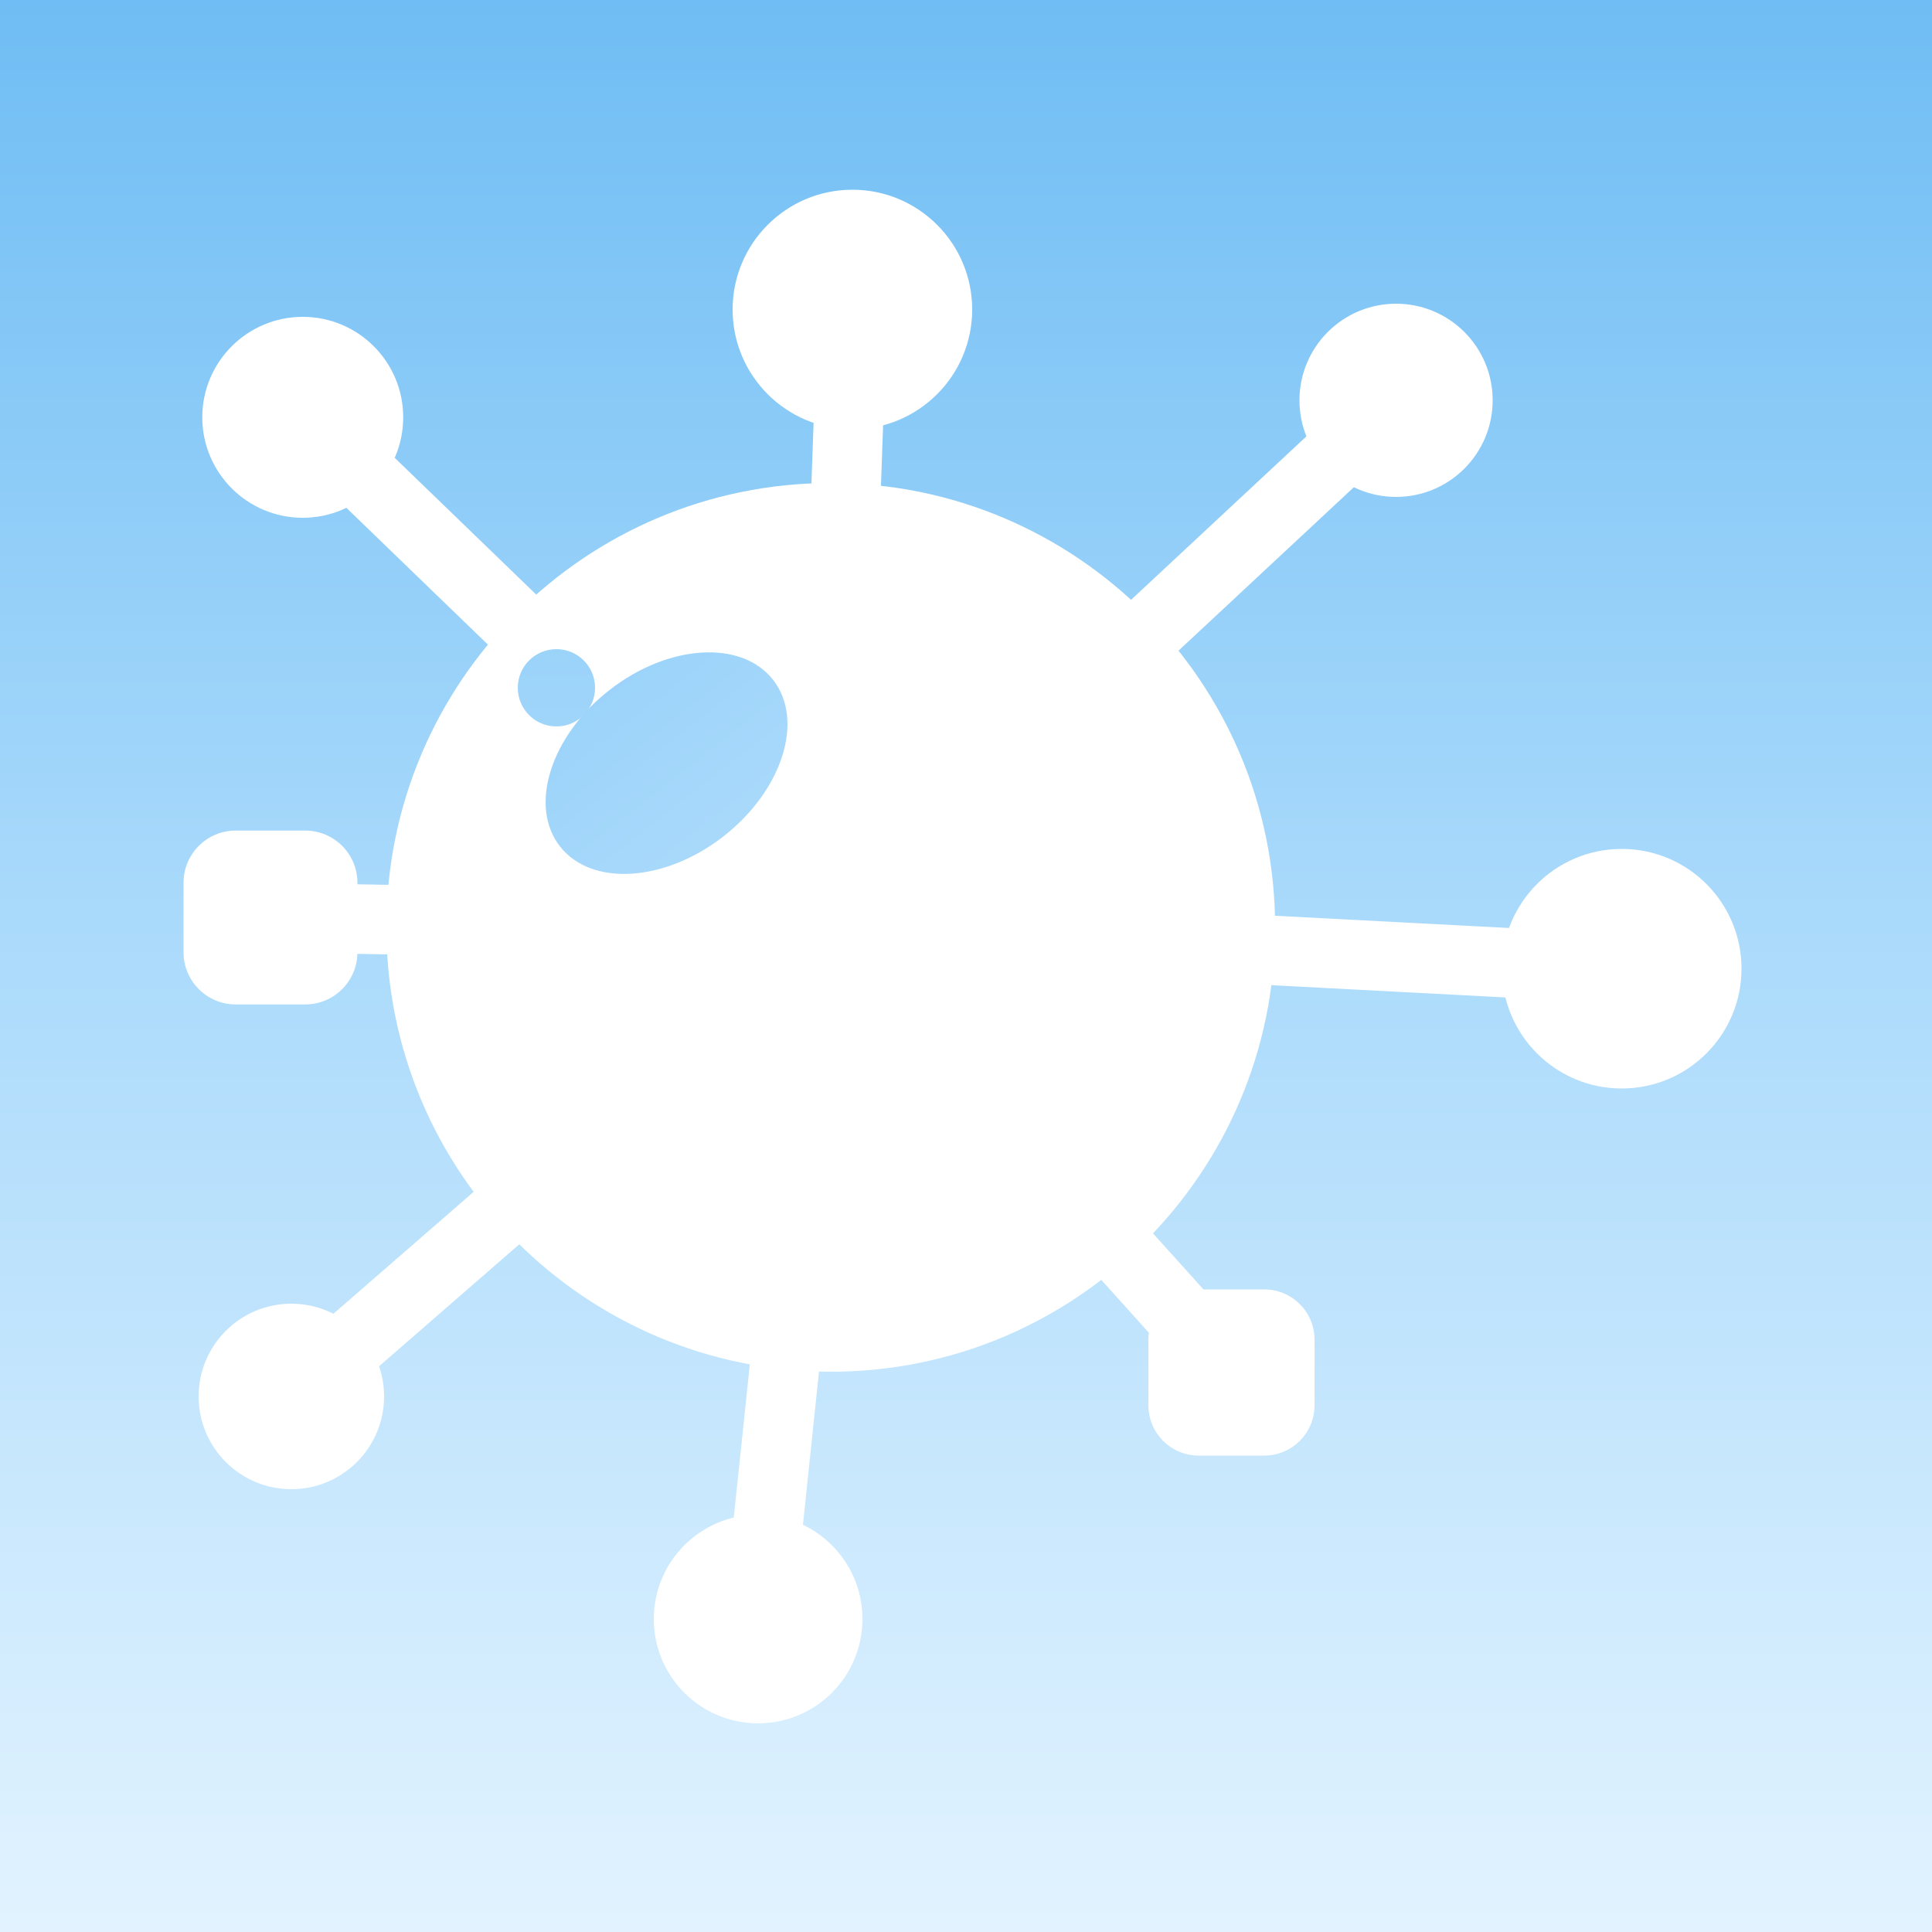
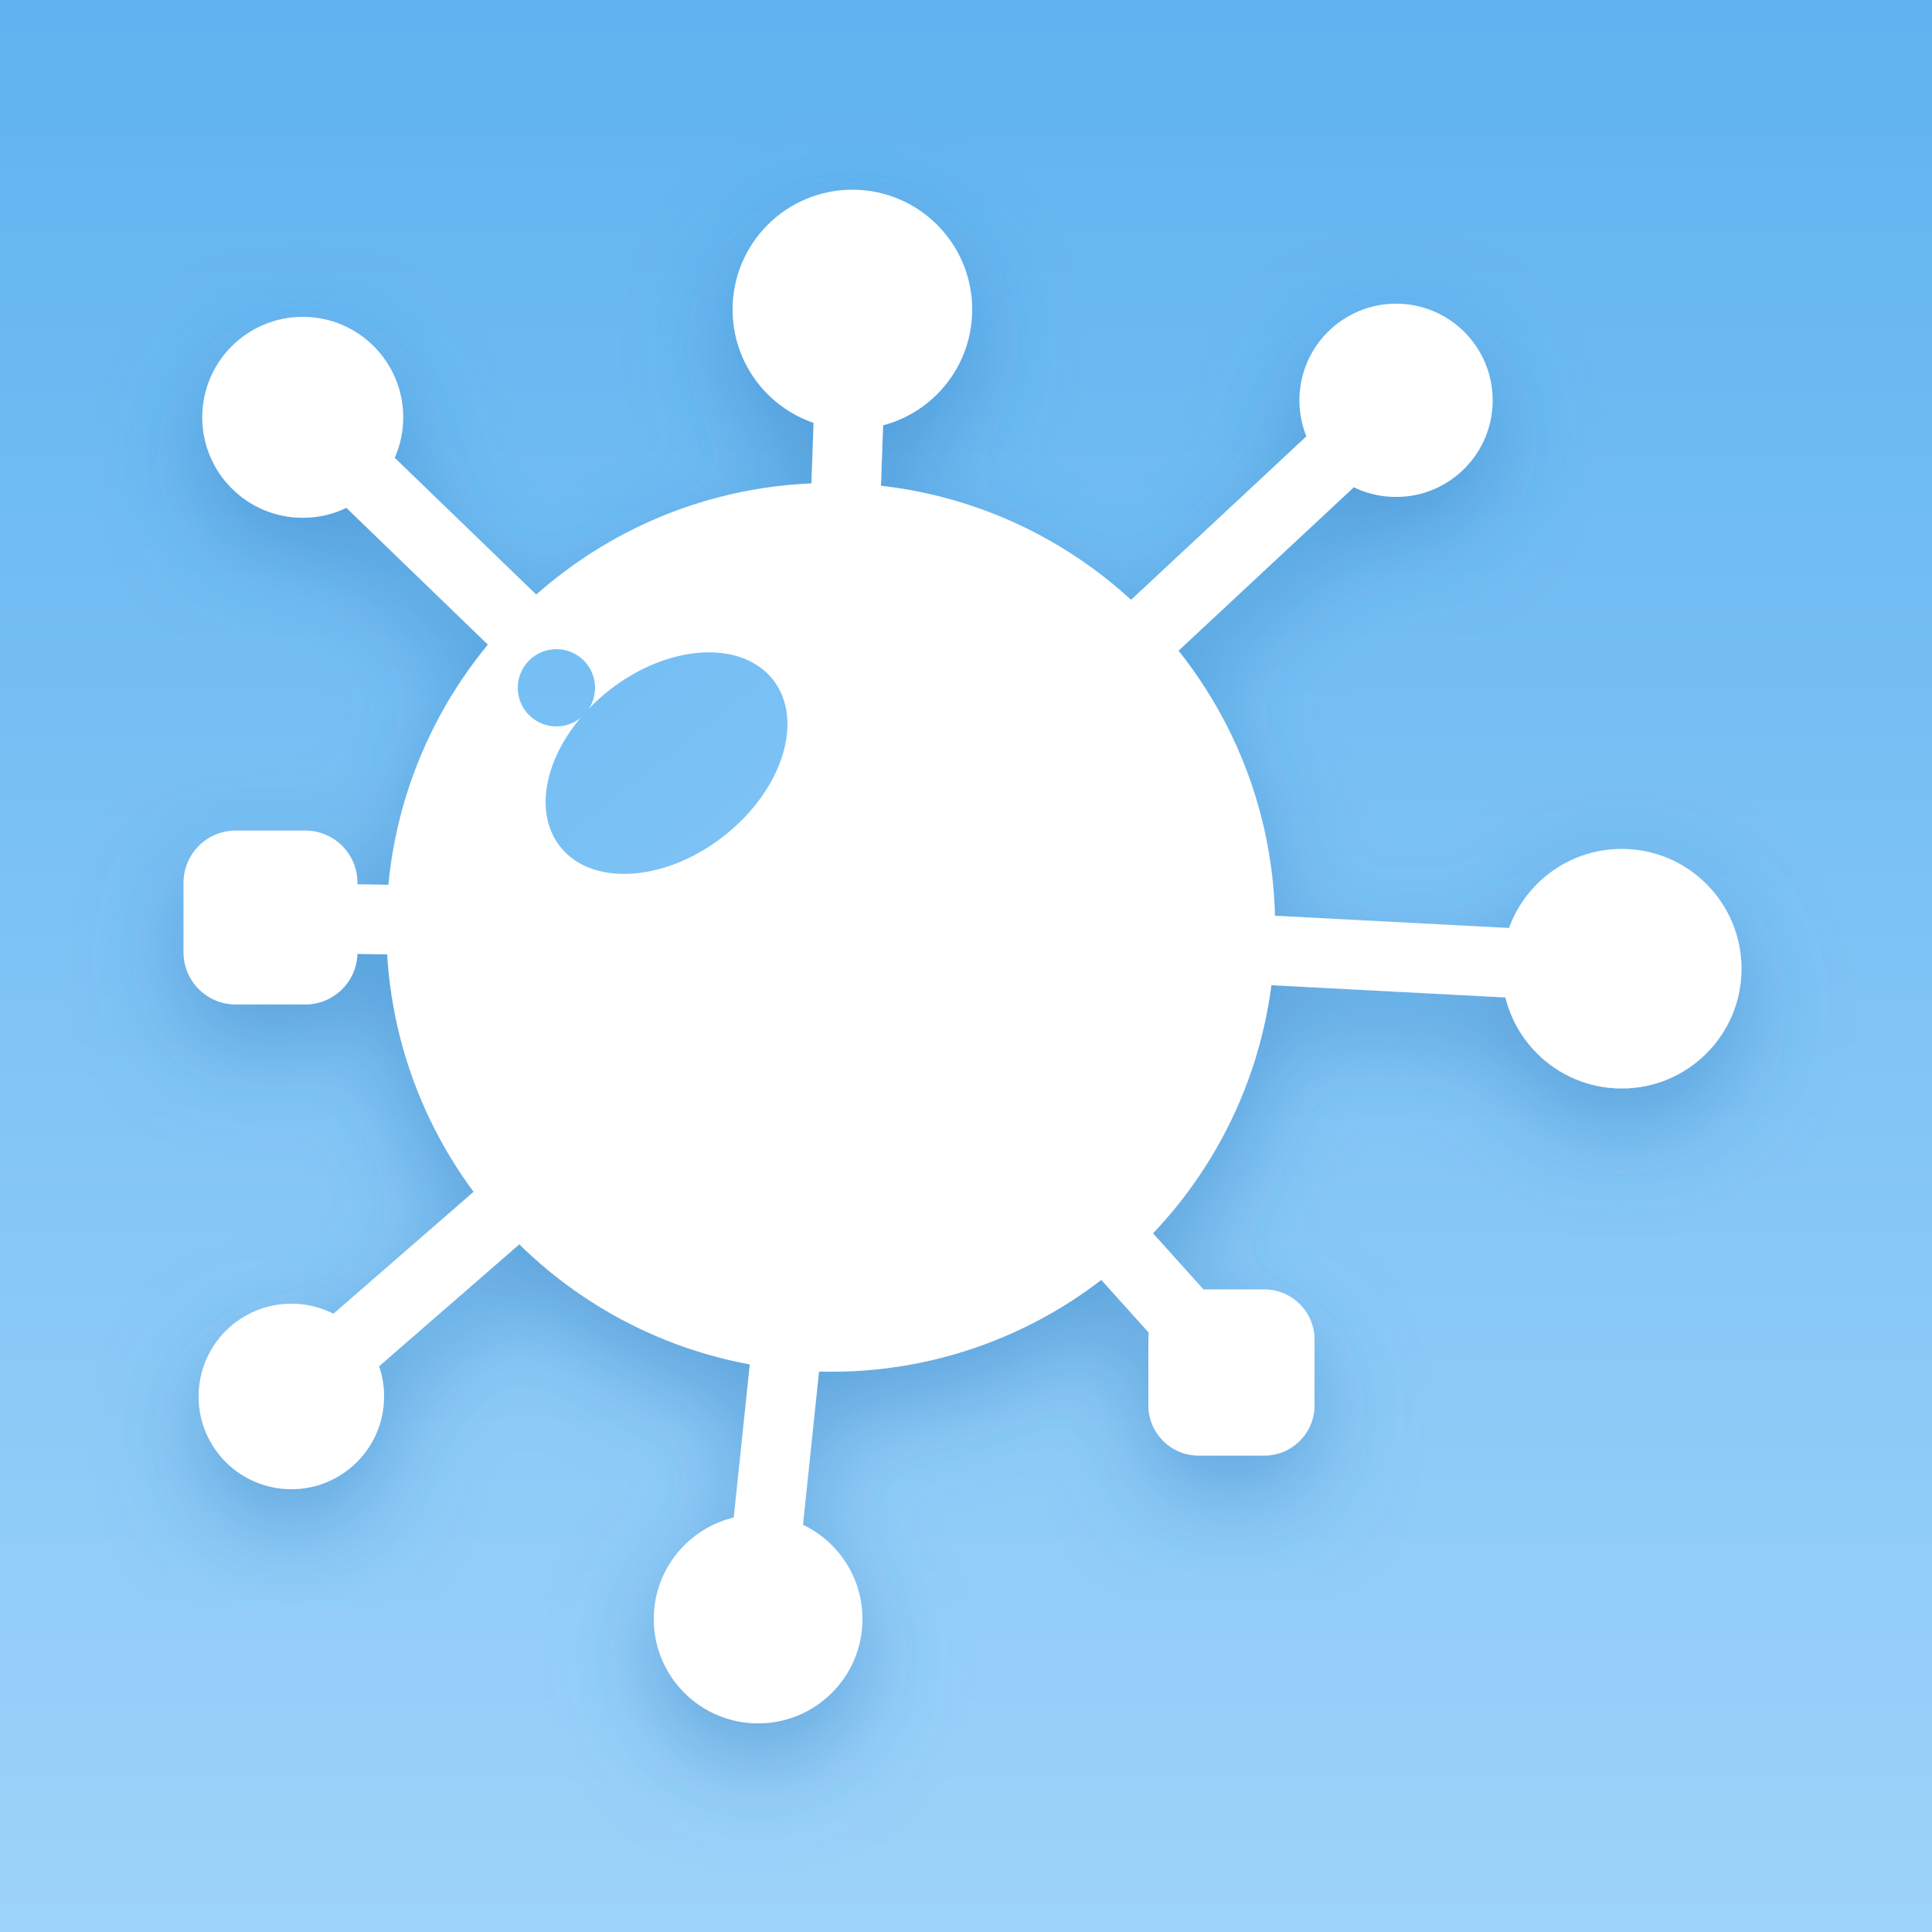
<svg xmlns="http://www.w3.org/2000/svg" viewBox="0 0 100 100">
  <defs>
    <linearGradient id="sky" x1="0" y1="0" x2="0" y2="100" gradientUnits="userSpaceOnUse">
-       <stop offset="0" stop-color="#6FBDF4" />
-       <stop offset="0.46" stop-color="#A8D9FB" />
-       <stop offset="1" stop-color="#E2F3FF" />
+       <stop offset="0" stop-color="#5FB3F0" />
+       <stop offset="1" stop-color="#9DD3FA" />
    </linearGradient>
+     <filter id="soft" x="-30%" y="-30%" width="160%" height="160%">
+       <feDropShadow dx="0" dy="2" stdDeviation="2.5" flood-color="#2E7FC2" flood-opacity="0.5" />
+     </filter>
  </defs>
  <rect width="100" height="100" fill="url(#sky)" />
-   <g transform="translate(-7,-2) scale(1.0)">
+   <g transform="translate(-7,-2) scale(1.0)" filter="url(#soft)">
    <path d="M 63.90 37.04 L 79.26 22.72 M 68.97 50.99 L 90.94 52.14 M 50.66 31.01 L 51.12 18.02 M 36.33 36.80 L 22.67 23.60 M 62.71 64.12 L 70.74 73.04 M 48.01 68.90 L 46.24 85.80 M 31.00 49.67 L 21.00 49.49 M 35.66 62.47 L 22.08 74.28" fill="none" stroke="white" stroke-width="3.6" stroke-linecap="round" />
    <circle cx="79.26" cy="22.72" r="5" fill="white" />
    <circle cx="90.94" cy="52.14" r="6.2" fill="white" />
    <circle cx="51.12" cy="18.02" r="6.2" fill="white" />
    <circle cx="22.67" cy="23.60" r="5.2" fill="white" />
    <rect x="66.44" y="68.74" width="8.6" height="8.6" rx="2.6" fill="white" />
    <circle cx="46.24" cy="85.80" r="5.4" fill="white" />
    <rect x="16.50" y="44.99" width="9" height="9" rx="2.7" fill="white" />
    <circle cx="22.08" cy="74.28" r="4.8" fill="white" />
    <circle cx="50" cy="50" r="23" fill="white" />
    <ellipse cx="41.5" cy="41.5" rx="7" ry="4.8" transform="rotate(-38 41.5 41.5)" fill="url(#sky)" />
    <circle cx="35.8" cy="37.6" r="2" fill="url(#sky)" />
  </g>
</svg>
